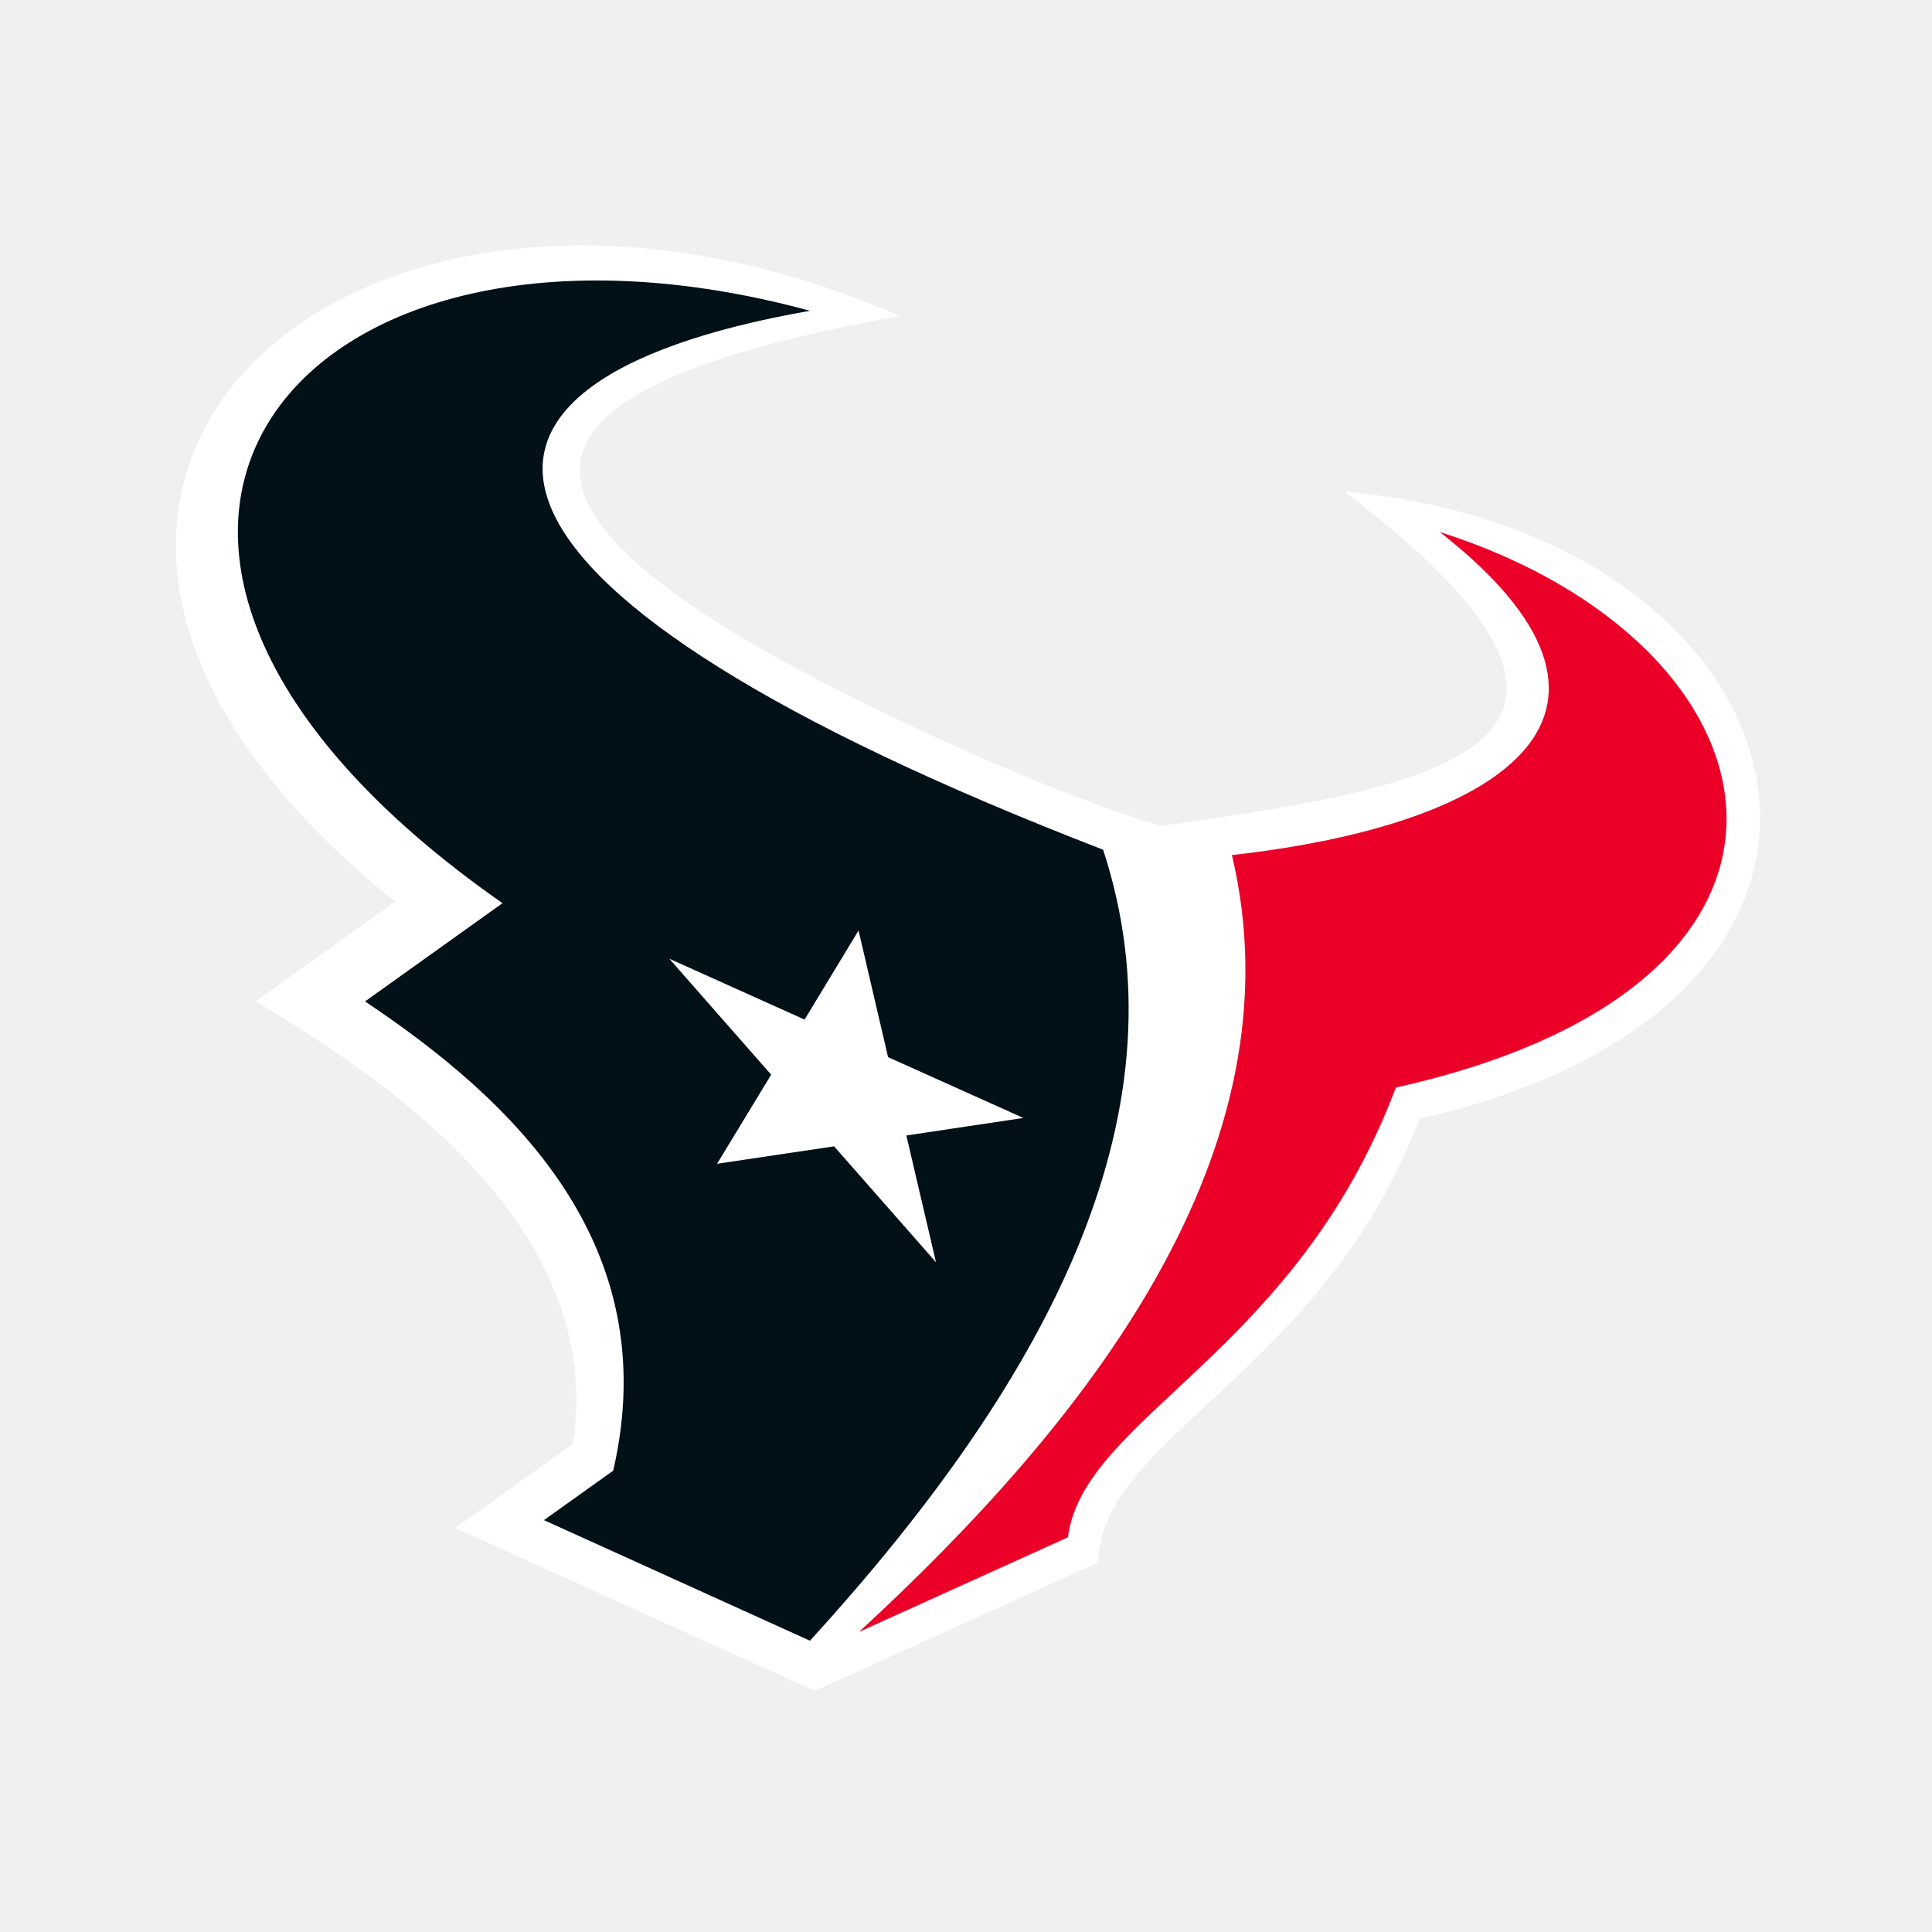
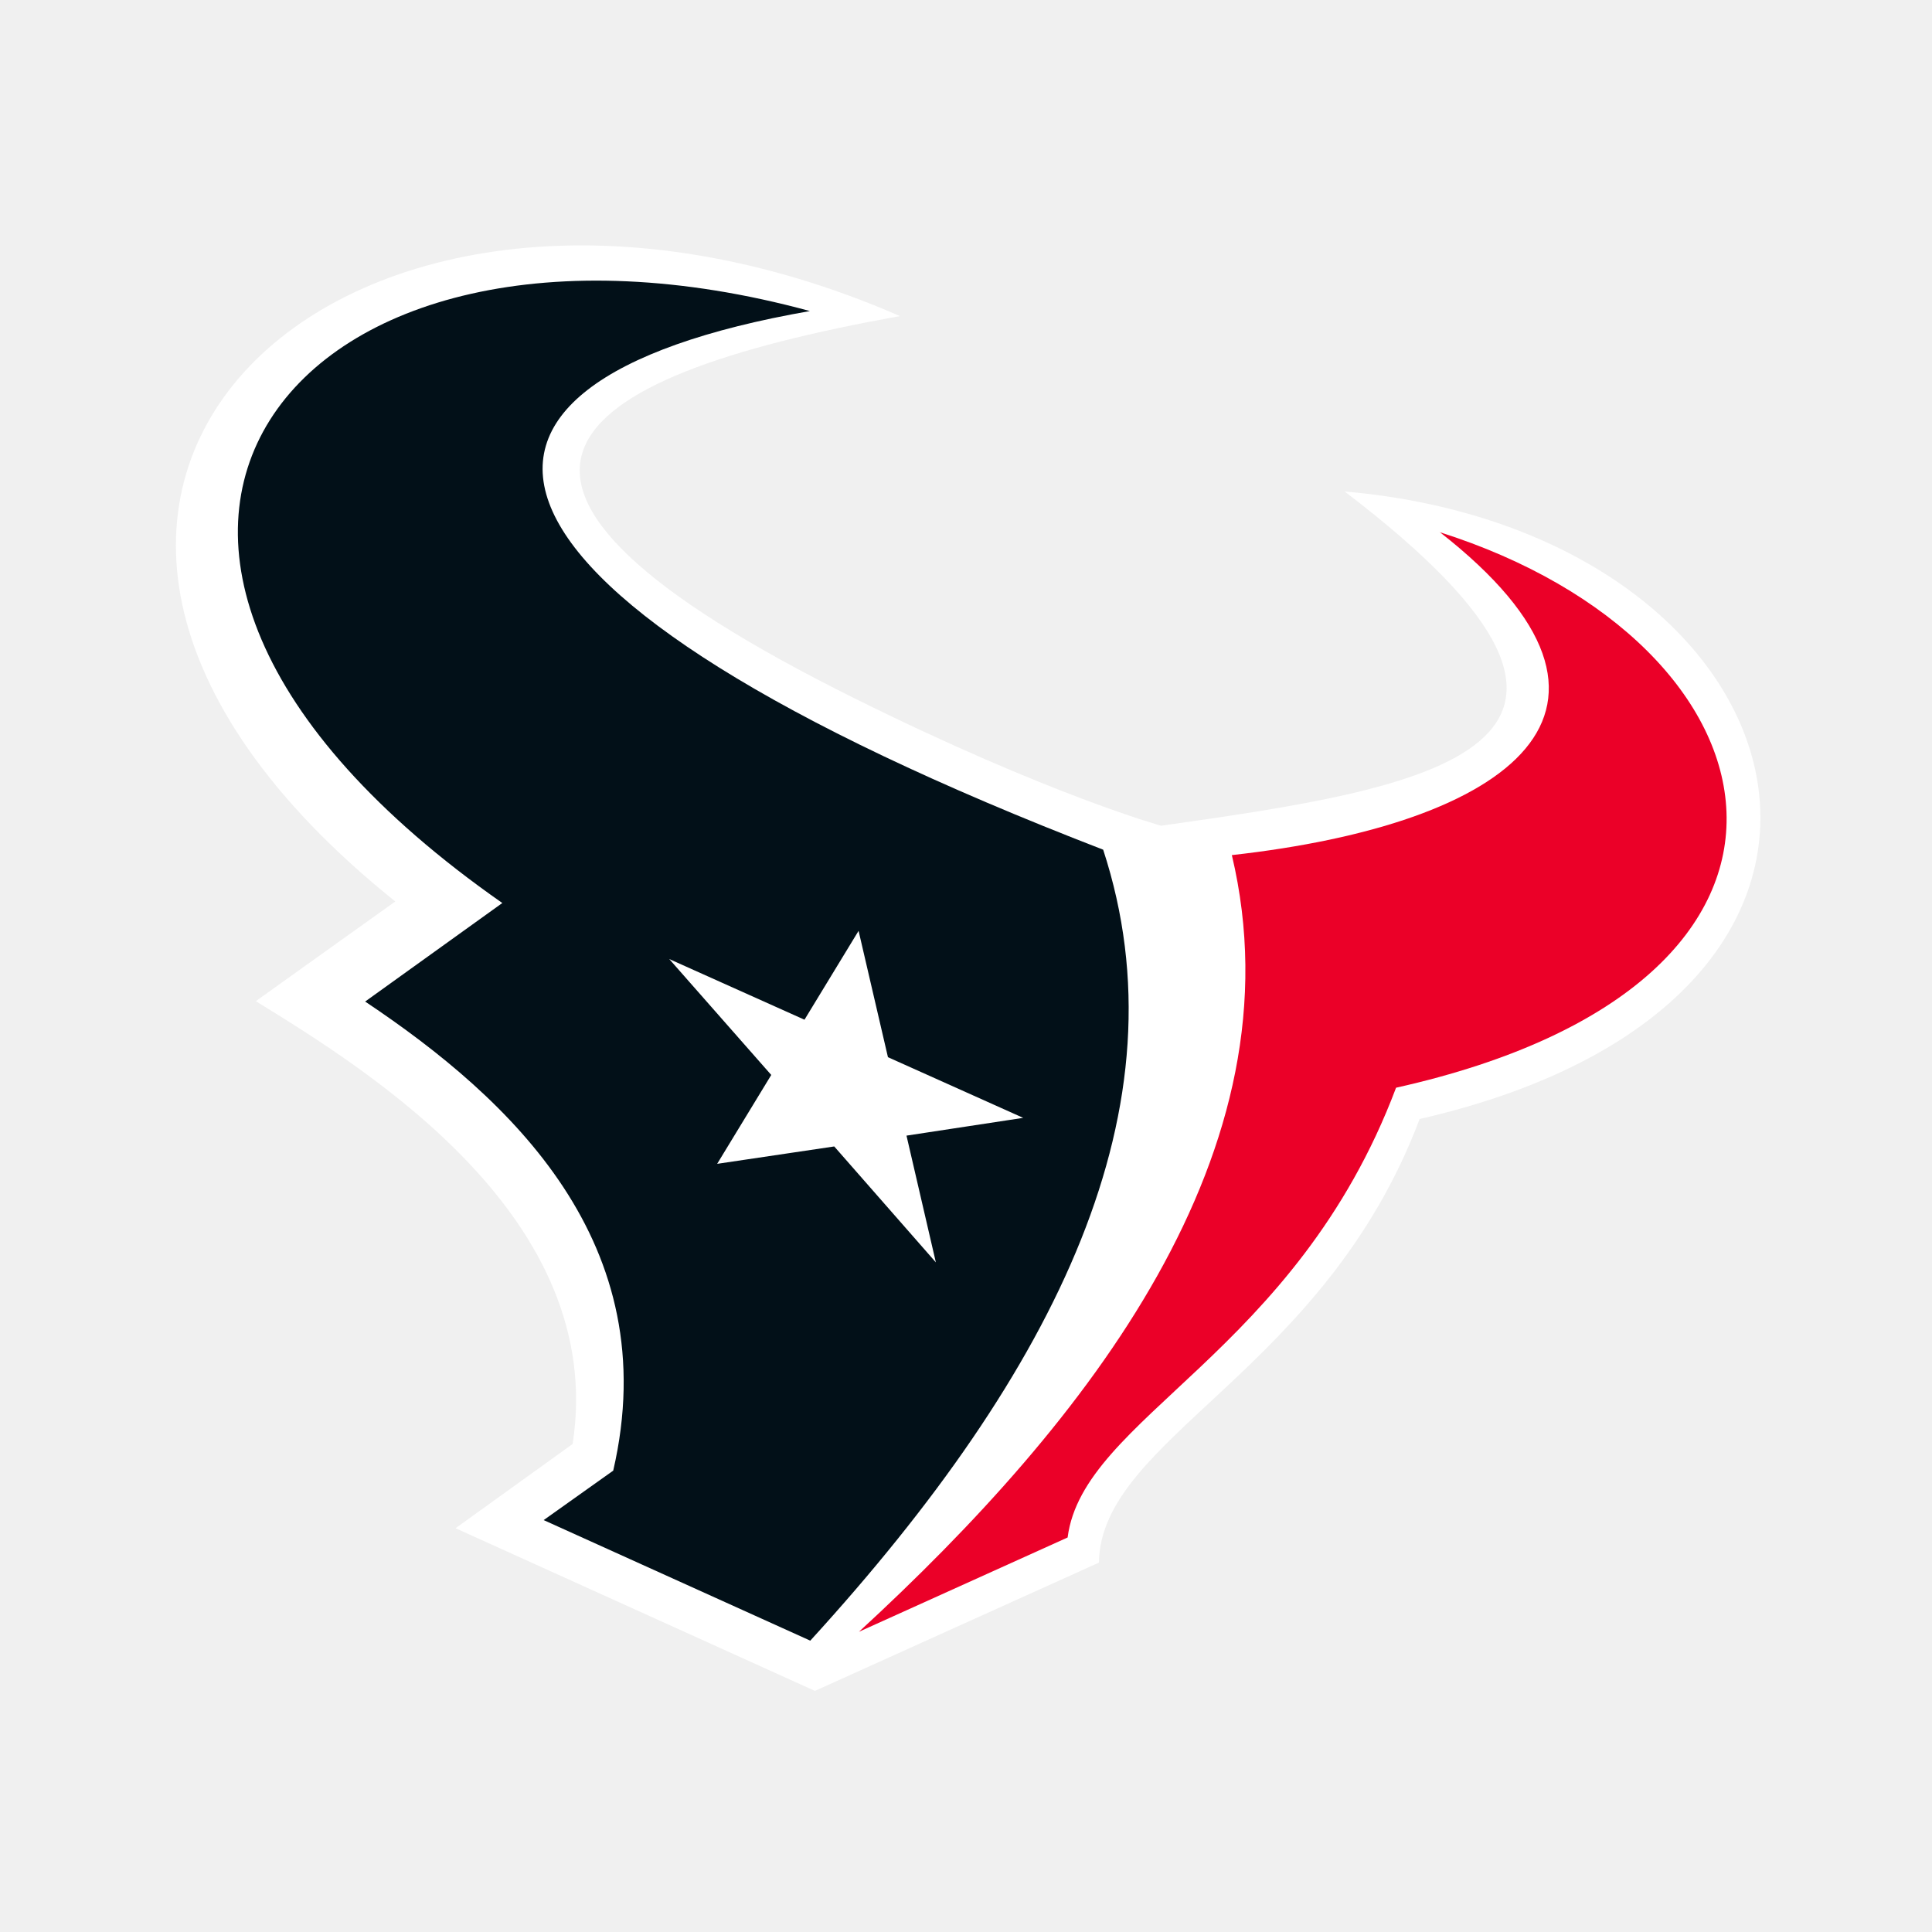
- <svg xmlns="http://www.w3.org/2000/svg" width="500" height="500" fill="none" viewBox="-0.52 -0.52 500.04 500.04">
-   <path fill="#fff" d="M347.508 126.739c87.732 66.764 20.967 76.76-47.552 86.51 0 0-28.913-7.971-79.007-32.866-113.627-56.432-77.859-83.025 11.447-99.113C89.47 19.007-29.651 127.419 101.762 232.83l-36.064 25.78c29.627 18.155 90.996 56.252 82.074 114.579l-30.455 21.771 93.029 42.156 73.407-33.259c.533-32.308 58.269-49.085 83.115-114.8 136.751-31.373 101.926-151.667-19.352-162.311l-.008-.008Z" />
-   <path fill="#021018" d="M285 219.408c-171.667-66.305-183.04-120.696-75.882-139.49C75.105 43.5-3.057 140.621 129.537 233.24l-35.58 25.428c37.777 25.24 77.818 62.624 64.23 121.451l-17.925 12.8 68.847 31.209c64.075-70.176 97.597-138.367 75.883-204.721H285Zm-43.271 106.764-26.371-29.996-30.283 4.51 13.998-23.058-26.372-30.02 35.023 15.76 13.964-23.058 7.643 32.783 35.022 15.736-30.291 4.535 7.667 32.8v.008Z" />
-   <path fill="#EB0028" d="M372.139 137.186c58.917 46.125 18.008 75.596-53.816 83.599 18.171 76.596-37.548 146.755-96.531 201.08l54.088-24.501c4.001-31.136 58.876-47.322 84.878-116.407 122.139-27.249 102.205-114.907 11.381-143.779v.008Z" />
+ <svg xmlns="http://www.w3.org/2000/svg" width="500" height="500" fill="none" viewBox="-0.5 -0.5 500 500">
+   <path fill="#fff" d="M347.5 126.7c87.7 66.8 21 76.8-47.5 86.5 0 0-29-8-79-32.8-113.7-56.4-78-83 11.4-99.1-143-62.3-262 46.1-130.6 151.5l-36.1 25.8c29.6 18.2 91 56.3 82 114.6L117.4 395l93 42.1 73.5-33.2c.5-32.4 58.2-49.1 83-114.8 136.8-31.4 102-151.7-19.3-162.4" />
+   <path fill="#021018" d="M285 219.4C113.3 153.1 102 98.7 209.1 80 75.1 43.5-3 140.6 129.5 233.2L94 258.7c37.7 25.2 77.8 62.6 64.2 121.4l-18 12.8 69 31.2c64-70.1 97.5-138.3 75.8-204.7m-43.3 106.8-26.3-30-30.3 4.5 14-23-26.4-30 35 15.7 14-23 7.6 32.7 35 15.7-30.2 4.6z" />
+   <path fill="#eb0028" d="M372.1 137.2c59 46.1 18 75.6-53.8 83.6 18.2 76.6-37.5 146.7-96.5 201l54-24.4c4-31.2 59-47.4 85-116.4C482.9 253.7 463 166 372 137.2" />
</svg>
